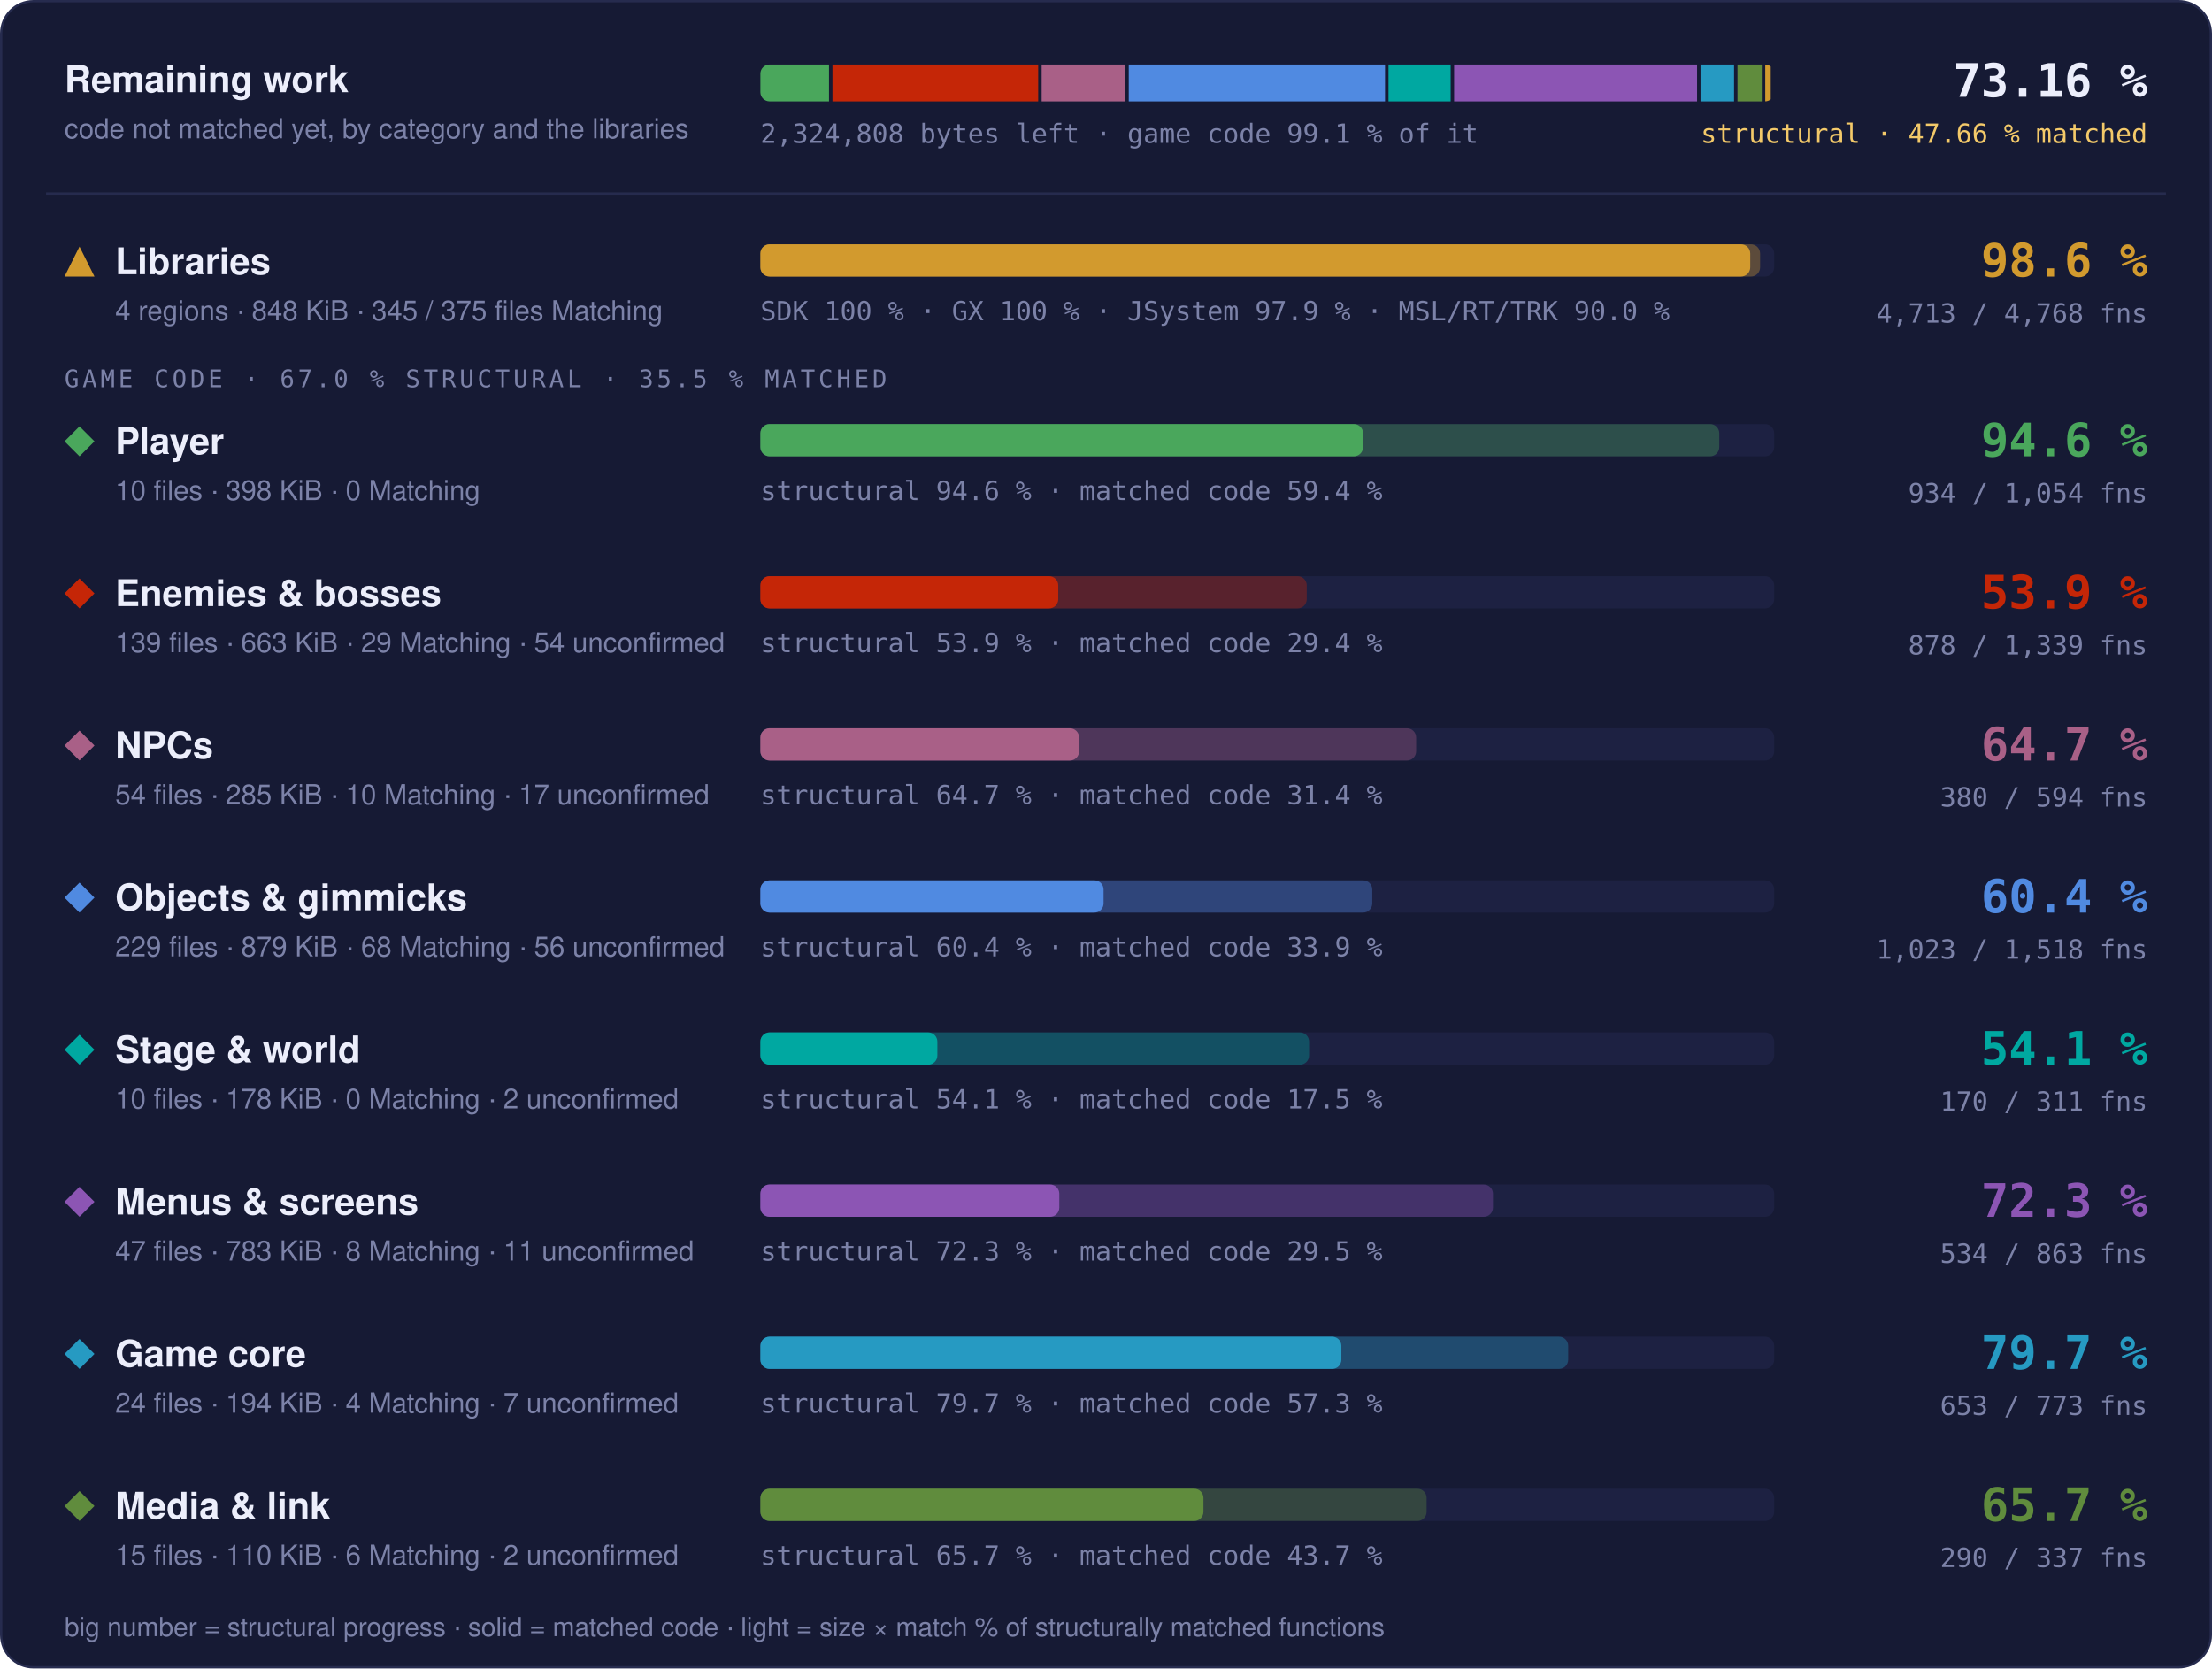
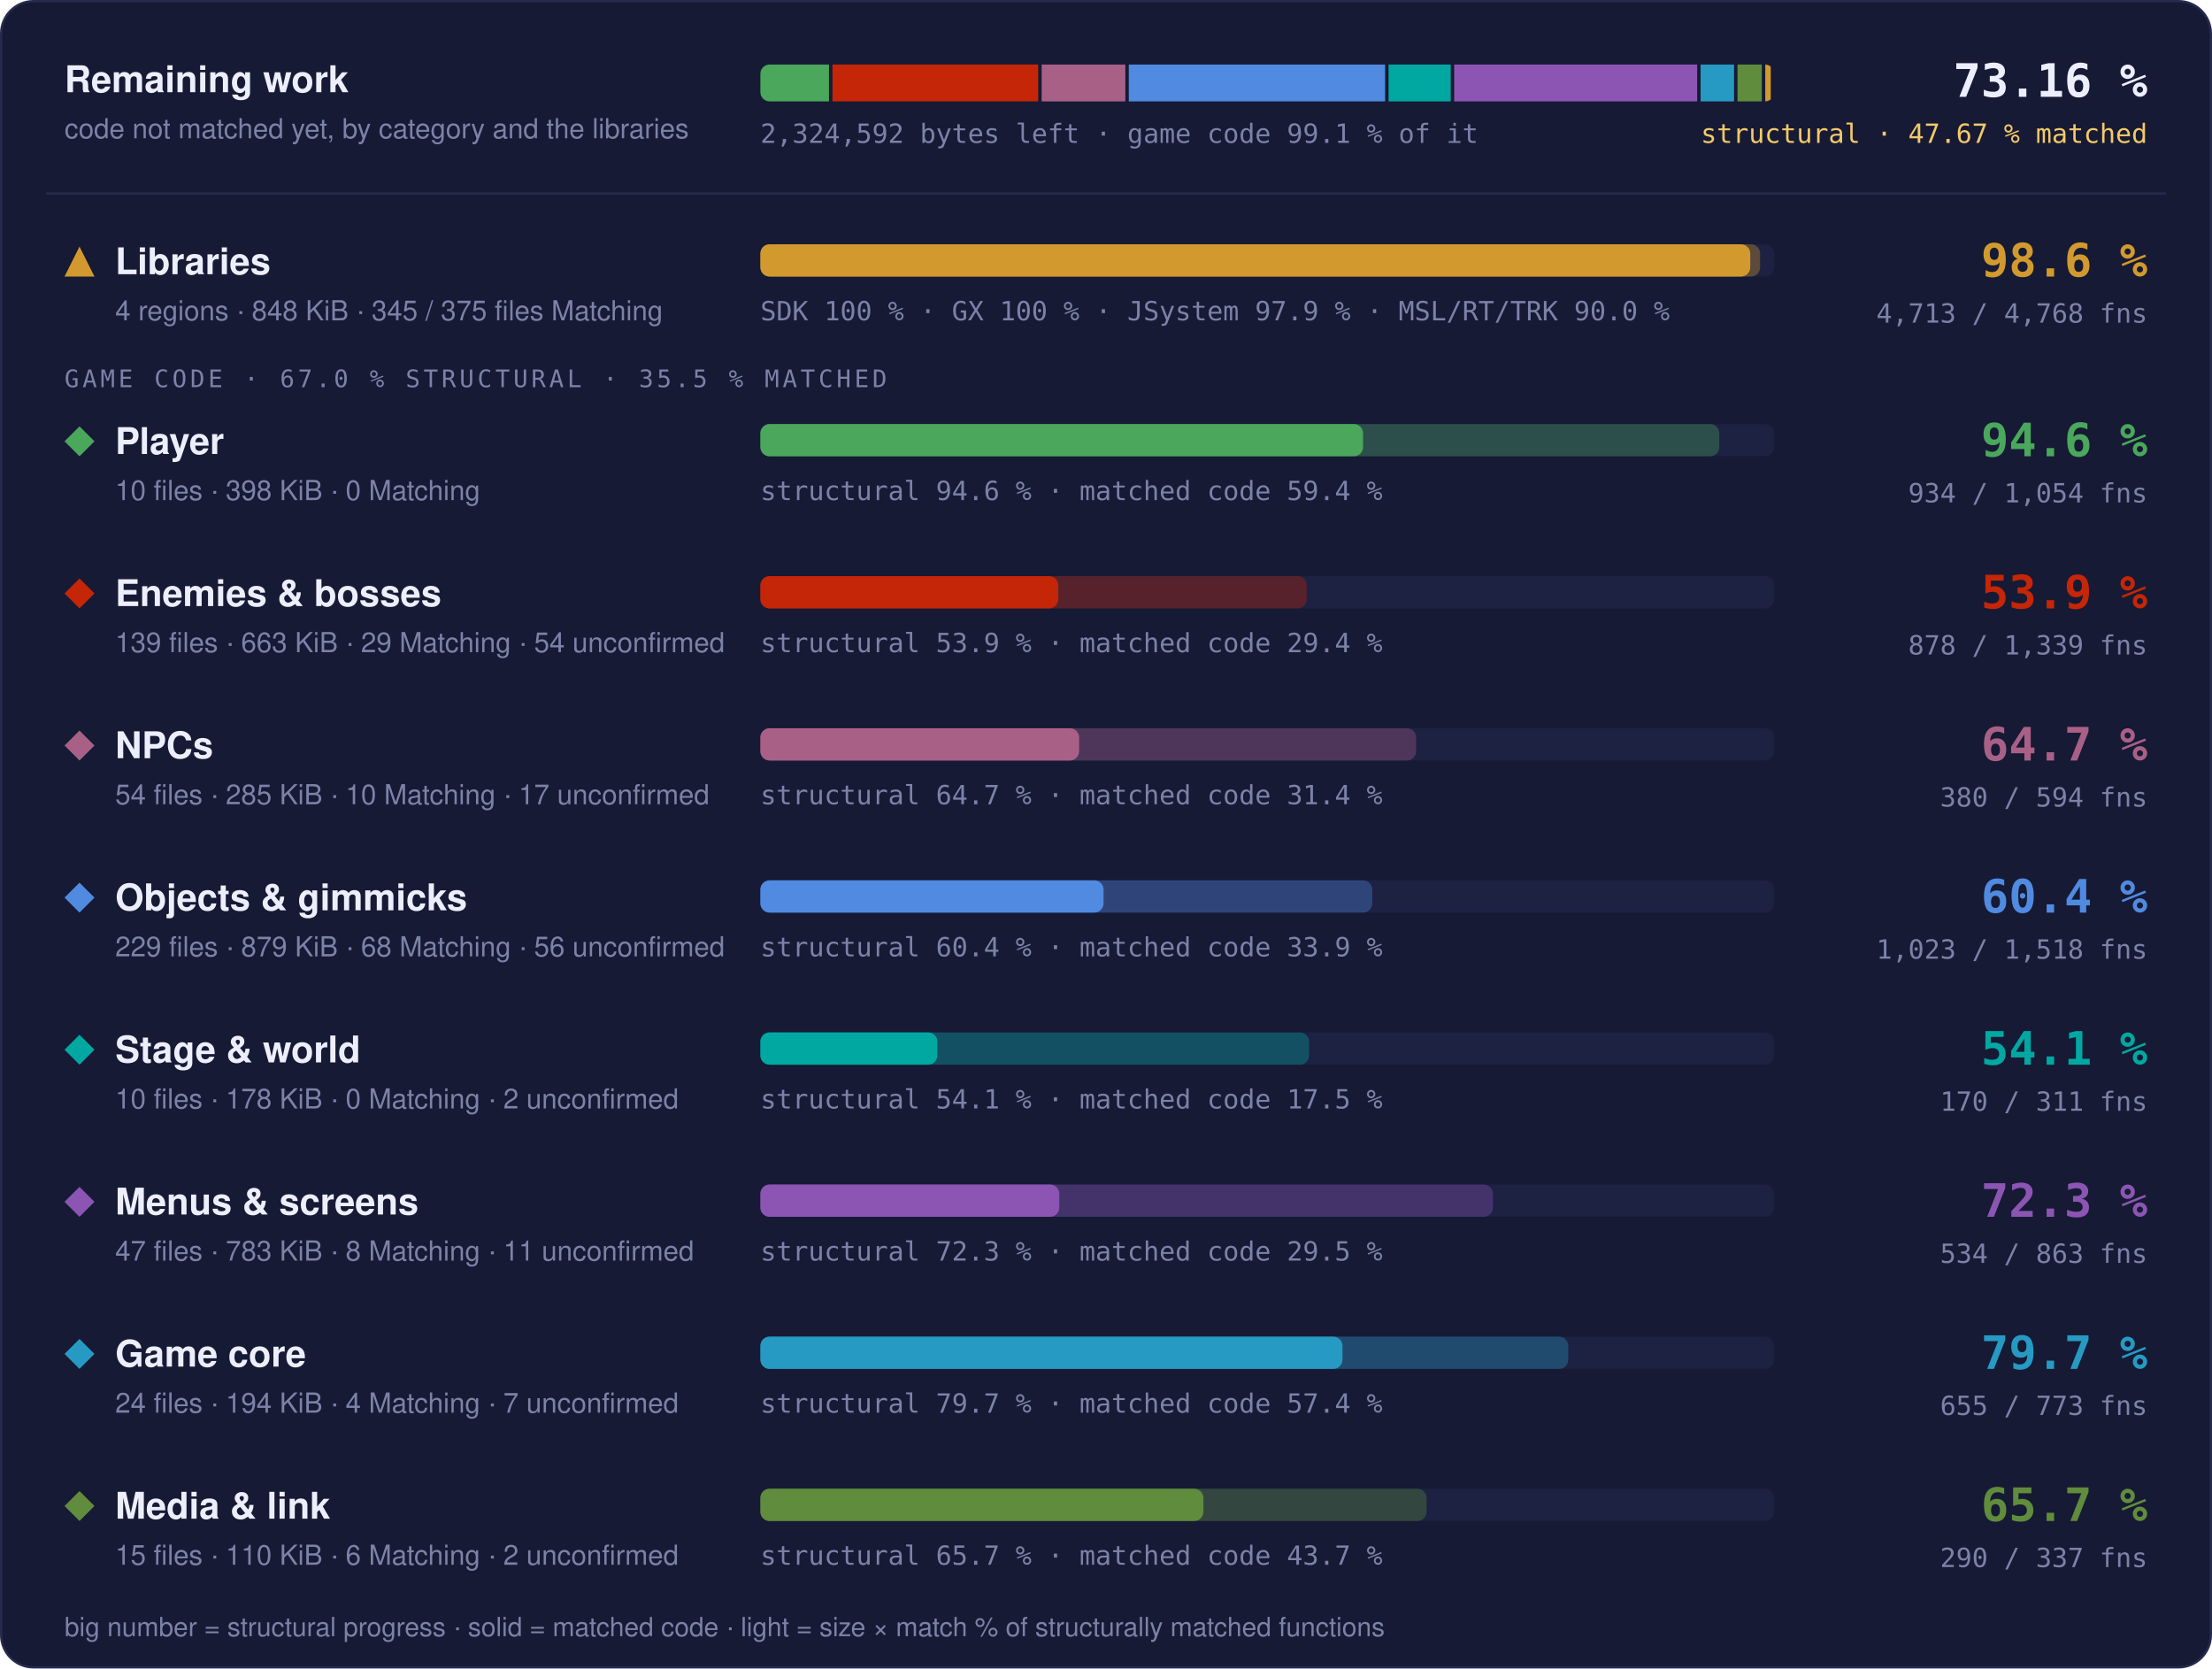
- <svg xmlns="http://www.w3.org/2000/svg" width="960" height="724" viewBox="0 0 960 724" role="img" aria-label="Progress overview: Libraries 98.6 % structural, 97.6 % matched code, 4713 of 4768 functions; Player 94.6 % structural, 59.4 % matched code, 934 of 1054 functions; Enemies &amp; bosses 53.9 % structural, 29.4 % matched code, 878 of 1339 functions; NPCs 64.7 % structural, 31.4 % matched code, 380 of 594 functions; Objects &amp; gimmicks 60.4 % structural, 33.9 % matched code, 1023 of 1518 functions; Stage &amp; world 54.1 % structural, 17.5 % matched code, 170 of 311 functions; Menus &amp; screens 72.3 % structural, 29.5 % matched code, 534 of 863 functions; Game core 79.7 % structural, 57.3 % matched code, 653 of 773 functions; Media &amp; link 65.7 % structural, 43.7 % matched code, 290 of 337 functions">
+ <svg xmlns="http://www.w3.org/2000/svg" width="960" height="724" viewBox="0 0 960 724" role="img" aria-label="Progress overview: Libraries 98.6 % structural, 97.6 % matched code, 4713 of 4768 functions; Player 94.6 % structural, 59.4 % matched code, 934 of 1054 functions; Enemies &amp; bosses 53.9 % structural, 29.4 % matched code, 878 of 1339 functions; NPCs 64.7 % structural, 31.4 % matched code, 380 of 594 functions; Objects &amp; gimmicks 60.4 % structural, 33.9 % matched code, 1023 of 1518 functions; Stage &amp; world 54.1 % structural, 17.5 % matched code, 170 of 311 functions; Menus &amp; screens 72.3 % structural, 29.5 % matched code, 534 of 863 functions; Game core 79.7 % structural, 57.4 % matched code, 655 of 773 functions; Media &amp; link 65.7 % structural, 43.7 % matched code, 290 of 337 functions">
  <style>text { font-family: -apple-system, BlinkMacSystemFont, 'Segoe UI', Helvetica, Arial, sans-serif; } .mono { font-family: ui-monospace, SFMono-Regular, 'SF Mono', Menlo, Consolas, monospace; } .grow { transform-box: fill-box; transform-origin: 0 50%; animation: grow 1.4s cubic-bezier(.2,.8,.2,1) both; } @keyframes grow { from { transform: scaleX(0); } } @media (prefers-reduced-motion: reduce) { * { animation: none !important; } }</style>
  <rect x="0.5" y="0.5" width="959" height="723" rx="14" fill="#161a34" stroke="#262b4e" />
  <text x="28" y="40" font-size="16" font-weight="700" fill="#eceefb">Remaining work</text>
  <text x="28" y="60" font-size="12" fill="#7c82a8">code not matched yet, by category and the libraries</text>
  <clipPath id="rw">
    <rect x="330" y="28" width="440" height="16" rx="4" />
  </clipPath>
  <g clip-path="url(#rw)">
    <rect class="grow" x="330.00" y="28" width="29.78" height="16" fill="#4aa75c" />
-     <rect class="grow" x="361.28" y="28" width="89.29" height="16" fill="#c52607" />
-     <rect class="grow" x="452.07" y="28" width="36.31" height="16" fill="#a96087" />
-     <rect class="grow" x="489.87" y="28" width="111.23" height="16" fill="#508ae1" />
-     <rect class="grow" x="602.61" y="28" width="26.97" height="16" fill="#00a8a1" />
-     <rect class="grow" x="631.08" y="28" width="105.44" height="16" fill="#8c55b4" />
-     <rect class="grow" x="738.03" y="28" width="14.55" height="16" fill="#269ac2" />
-     <rect class="grow" x="754.07" y="28" width="10.54" height="16" fill="#608c3d" />
+     <rect class="grow" x="361.28" y="28" width="89.30" height="16" fill="#c52607" />
+     <rect class="grow" x="452.08" y="28" width="36.31" height="16" fill="#a96087" />
+     <rect class="grow" x="489.89" y="28" width="111.24" height="16" fill="#508ae1" />
+     <rect class="grow" x="602.63" y="28" width="26.98" height="16" fill="#00a8a1" />
+     <rect class="grow" x="631.11" y="28" width="105.45" height="16" fill="#8c55b4" />
+     <rect class="grow" x="738.06" y="28" width="14.51" height="16" fill="#269ac2" />
+     <rect class="grow" x="754.07" y="28" width="10.55" height="16" fill="#608c3d" />
    <rect class="grow" x="766.12" y="28" width="2.38" height="16" fill="#d29a2e" />
  </g>
-   <text x="330" y="62" class="mono" font-size="11.5" fill="#7c82a8">2,324,808 bytes left · game code 99.1 % of it</text>
+   <text x="330" y="62" class="mono" font-size="11.5" fill="#7c82a8">2,324,592 bytes left · game code 99.1 % of it</text>
  <text x="932" y="42" text-anchor="end" class="mono" font-size="20" font-weight="700" fill="#eceefb">73.16 %</text>
-   <text x="932" y="62" text-anchor="end" class="mono" font-size="11.5" fill="#f3c969">structural · 47.66 % matched</text>
+   <text x="932" y="62" text-anchor="end" class="mono" font-size="11.5" fill="#f3c969">structural · 47.67 % matched</text>
  <line x1="20" x2="940" y1="84" y2="84" stroke="#262b4e" />
  <g fill="#d29a2e">
    <path d="M34.5 107L41 120L28 120Z" />
  </g>
  <text x="50" y="119" font-size="16" font-weight="700" fill="#eceefb">Libraries</text>
  <text x="50" y="139" font-size="12" fill="#7c82a8">4 regions · 848 KiB · 345 / 375 files Matching</text>
  <rect x="330" y="106" width="440" height="14" rx="4" fill="#1d2142" />
  <rect class="grow" style="animation-delay:0.0s" x="330" y="106" width="433.88" height="14" rx="4" fill="#d29a2e" fill-opacity="0.35" />
  <rect class="grow" style="animation-delay:0.0s" x="330" y="106" width="429.60" height="14" rx="4" fill="#d29a2e" />
  <text x="330" y="139" class="mono" font-size="11.5" fill="#7c82a8">SDK 100 % · GX 100 % · JSystem 97.9 % · MSL/RT/TRK 90.0 %</text>
  <text x="932" y="120" text-anchor="end" class="mono" font-size="20" font-weight="700" fill="#d29a2e">98.6 %</text>
  <text x="932" y="140" text-anchor="end" class="mono" font-size="11.5" fill="#7c82a8">4,713 / 4,768 fns</text>
  <text x="28" y="168" class="mono" font-size="10.5" letter-spacing="0.14em" fill="#7c82a8">GAME CODE · 67.0 % STRUCTURAL · 35.5 % MATCHED</text>
  <g fill="#4aa75c">
    <path d="M34.5 185L41 191.5L34.5 198L28 191.5Z" />
  </g>
  <text x="50" y="197" font-size="16" font-weight="700" fill="#eceefb">Player</text>
  <text x="50" y="217" font-size="12" fill="#7c82a8">10 files · 398 KiB · 0 Matching</text>
  <rect x="330" y="184" width="440" height="14" rx="4" fill="#1d2142" />
  <rect class="grow" style="animation-delay:0.1s" x="330" y="184" width="416.16" height="14" rx="4" fill="#4aa75c" fill-opacity="0.35" />
  <rect class="grow" style="animation-delay:0.1s" x="330" y="184" width="261.57" height="14" rx="4" fill="#4aa75c" />
  <text x="330" y="217" class="mono" font-size="11.5" fill="#7c82a8">structural 94.6 % · matched code 59.4 %</text>
  <text x="932" y="198" text-anchor="end" class="mono" font-size="20" font-weight="700" fill="#4aa75c">94.6 %</text>
  <text x="932" y="218" text-anchor="end" class="mono" font-size="11.5" fill="#7c82a8">934 / 1,054 fns</text>
  <g fill="#c52607">
    <path d="M34.5 251L41 257.5L34.5 264L28 257.5Z" />
  </g>
  <text x="50" y="263" font-size="16" font-weight="700" fill="#eceefb">Enemies &amp; bosses</text>
  <text x="50" y="283" font-size="12" fill="#7c82a8">139 files · 663 KiB · 29 Matching · 54 unconfirmed</text>
  <rect x="330" y="250" width="440" height="14" rx="4" fill="#1d2142" />
  <rect class="grow" style="animation-delay:0.2s" x="330" y="250" width="237.12" height="14" rx="4" fill="#c52607" fill-opacity="0.35" />
  <rect class="grow" style="animation-delay:0.2s" x="330" y="250" width="129.27" height="14" rx="4" fill="#c52607" />
  <text x="330" y="283" class="mono" font-size="11.5" fill="#7c82a8">structural 53.9 % · matched code 29.4 %</text>
  <text x="932" y="264" text-anchor="end" class="mono" font-size="20" font-weight="700" fill="#c52607">53.9 %</text>
  <text x="932" y="284" text-anchor="end" class="mono" font-size="11.5" fill="#7c82a8">878 / 1,339 fns</text>
  <g fill="#a96087">
    <path d="M34.5 317L41 323.5L34.5 330L28 323.5Z" />
  </g>
  <text x="50" y="329" font-size="16" font-weight="700" fill="#eceefb">NPCs</text>
  <text x="50" y="349" font-size="12" fill="#7c82a8">54 files · 285 KiB · 10 Matching · 17 unconfirmed</text>
  <rect x="330" y="316" width="440" height="14" rx="4" fill="#1d2142" />
  <rect class="grow" style="animation-delay:0.3s" x="330" y="316" width="284.60" height="14" rx="4" fill="#a96087" fill-opacity="0.35" />
  <rect class="grow" style="animation-delay:0.3s" x="330" y="316" width="138.32" height="14" rx="4" fill="#a96087" />
  <text x="330" y="349" class="mono" font-size="11.5" fill="#7c82a8">structural 64.7 % · matched code 31.4 %</text>
  <text x="932" y="330" text-anchor="end" class="mono" font-size="20" font-weight="700" fill="#a96087">64.7 %</text>
  <text x="932" y="350" text-anchor="end" class="mono" font-size="11.5" fill="#7c82a8">380 / 594 fns</text>
  <g fill="#508ae1">
    <path d="M34.5 383L41 389.5L34.5 396L28 389.5Z" />
  </g>
  <text x="50" y="395" font-size="16" font-weight="700" fill="#eceefb">Objects &amp; gimmicks</text>
  <text x="50" y="415" font-size="12" fill="#7c82a8">229 files · 879 KiB · 68 Matching · 56 unconfirmed</text>
  <rect x="330" y="382" width="440" height="14" rx="4" fill="#1d2142" />
  <rect class="grow" style="animation-delay:0.4s" x="330" y="382" width="265.56" height="14" rx="4" fill="#508ae1" fill-opacity="0.35" />
  <rect class="grow" style="animation-delay:0.4s" x="330" y="382" width="148.94" height="14" rx="4" fill="#508ae1" />
  <text x="330" y="415" class="mono" font-size="11.5" fill="#7c82a8">structural 60.4 % · matched code 33.9 %</text>
  <text x="932" y="396" text-anchor="end" class="mono" font-size="20" font-weight="700" fill="#508ae1">60.4 %</text>
  <text x="932" y="416" text-anchor="end" class="mono" font-size="11.5" fill="#7c82a8">1,023 / 1,518 fns</text>
  <g fill="#00a8a1">
    <path d="M34.5 449L41 455.5L34.5 462L28 455.5Z" />
  </g>
  <text x="50" y="461" font-size="16" font-weight="700" fill="#eceefb">Stage &amp; world</text>
  <text x="50" y="481" font-size="12" fill="#7c82a8">10 files · 178 KiB · 0 Matching · 2 unconfirmed</text>
  <rect x="330" y="448" width="440" height="14" rx="4" fill="#1d2142" />
-   <rect class="grow" style="animation-delay:0.5s" x="330" y="448" width="238.14" height="14" rx="4" fill="#00a8a1" fill-opacity="0.35" />
+   <rect class="grow" style="animation-delay:0.5s" x="330" y="448" width="238.16" height="14" rx="4" fill="#00a8a1" fill-opacity="0.35" />
  <rect class="grow" style="animation-delay:0.5s" x="330" y="448" width="76.81" height="14" rx="4" fill="#00a8a1" />
  <text x="330" y="481" class="mono" font-size="11.5" fill="#7c82a8">structural 54.1 % · matched code 17.5 %</text>
  <text x="932" y="462" text-anchor="end" class="mono" font-size="20" font-weight="700" fill="#00a8a1">54.1 %</text>
  <text x="932" y="482" text-anchor="end" class="mono" font-size="11.5" fill="#7c82a8">170 / 311 fns</text>
  <g fill="#8c55b4">
    <path d="M34.5 515L41 521.5L34.5 528L28 521.5Z" />
  </g>
  <text x="50" y="527" font-size="16" font-weight="700" fill="#eceefb">Menus &amp; screens</text>
  <text x="50" y="547" font-size="12" fill="#7c82a8">47 files · 783 KiB · 8 Matching · 11 unconfirmed</text>
  <rect x="330" y="514" width="440" height="14" rx="4" fill="#1d2142" />
  <rect class="grow" style="animation-delay:0.6s" x="330" y="514" width="317.94" height="14" rx="4" fill="#8c55b4" fill-opacity="0.35" />
  <rect class="grow" style="animation-delay:0.6s" x="330" y="514" width="129.73" height="14" rx="4" fill="#8c55b4" />
  <text x="330" y="547" class="mono" font-size="11.5" fill="#7c82a8">structural 72.3 % · matched code 29.5 %</text>
  <text x="932" y="528" text-anchor="end" class="mono" font-size="20" font-weight="700" fill="#8c55b4">72.3 %</text>
  <text x="932" y="548" text-anchor="end" class="mono" font-size="11.5" fill="#7c82a8">534 / 863 fns</text>
  <g fill="#269ac2">
    <path d="M34.5 581L41 587.5L34.5 594L28 587.5Z" />
  </g>
  <text x="50" y="593" font-size="16" font-weight="700" fill="#eceefb">Game core</text>
  <text x="50" y="613" font-size="12" fill="#7c82a8">24 files · 194 KiB · 4 Matching · 7 unconfirmed</text>
  <rect x="330" y="580" width="440" height="14" rx="4" fill="#1d2142" />
-   <rect class="grow" style="animation-delay:0.7s" x="330" y="580" width="350.59" height="14" rx="4" fill="#269ac2" fill-opacity="0.35" />
-   <rect class="grow" style="animation-delay:0.7s" x="330" y="580" width="252.15" height="14" rx="4" fill="#269ac2" />
-   <text x="330" y="613" class="mono" font-size="11.5" fill="#7c82a8">structural 79.7 % · matched code 57.3 %</text>
+   <rect class="grow" style="animation-delay:0.7s" x="330" y="580" width="350.62" height="14" rx="4" fill="#269ac2" fill-opacity="0.35" />
+   <rect class="grow" style="animation-delay:0.7s" x="330" y="580" width="252.63" height="14" rx="4" fill="#269ac2" />
+   <text x="330" y="613" class="mono" font-size="11.5" fill="#7c82a8">structural 79.7 % · matched code 57.4 %</text>
  <text x="932" y="594" text-anchor="end" class="mono" font-size="20" font-weight="700" fill="#269ac2">79.7 %</text>
-   <text x="932" y="614" text-anchor="end" class="mono" font-size="11.5" fill="#7c82a8">653 / 773 fns</text>
+   <text x="932" y="614" text-anchor="end" class="mono" font-size="11.5" fill="#7c82a8">655 / 773 fns</text>
  <g fill="#608c3d">
    <path d="M34.5 647L41 653.5L34.5 660L28 653.5Z" />
  </g>
  <text x="50" y="659" font-size="16" font-weight="700" fill="#eceefb">Media &amp; link</text>
  <text x="50" y="679" font-size="12" fill="#7c82a8">15 files · 110 KiB · 6 Matching · 2 unconfirmed</text>
  <rect x="330" y="646" width="440" height="14" rx="4" fill="#1d2142" />
  <rect class="grow" style="animation-delay:0.8s" x="330" y="646" width="289.14" height="14" rx="4" fill="#608c3d" fill-opacity="0.35" />
  <rect class="grow" style="animation-delay:0.8s" x="330" y="646" width="192.28" height="14" rx="4" fill="#608c3d" />
  <text x="330" y="679" class="mono" font-size="11.5" fill="#7c82a8">structural 65.7 % · matched code 43.7 %</text>
  <text x="932" y="660" text-anchor="end" class="mono" font-size="20" font-weight="700" fill="#608c3d">65.7 %</text>
  <text x="932" y="680" text-anchor="end" class="mono" font-size="11.5" fill="#7c82a8">290 / 337 fns</text>
  <text x="28" y="710" font-size="11.5" fill="#7c82a8">big number = structural progress · solid = matched code · light = size × match % of structurally matched functions</text>
</svg>
